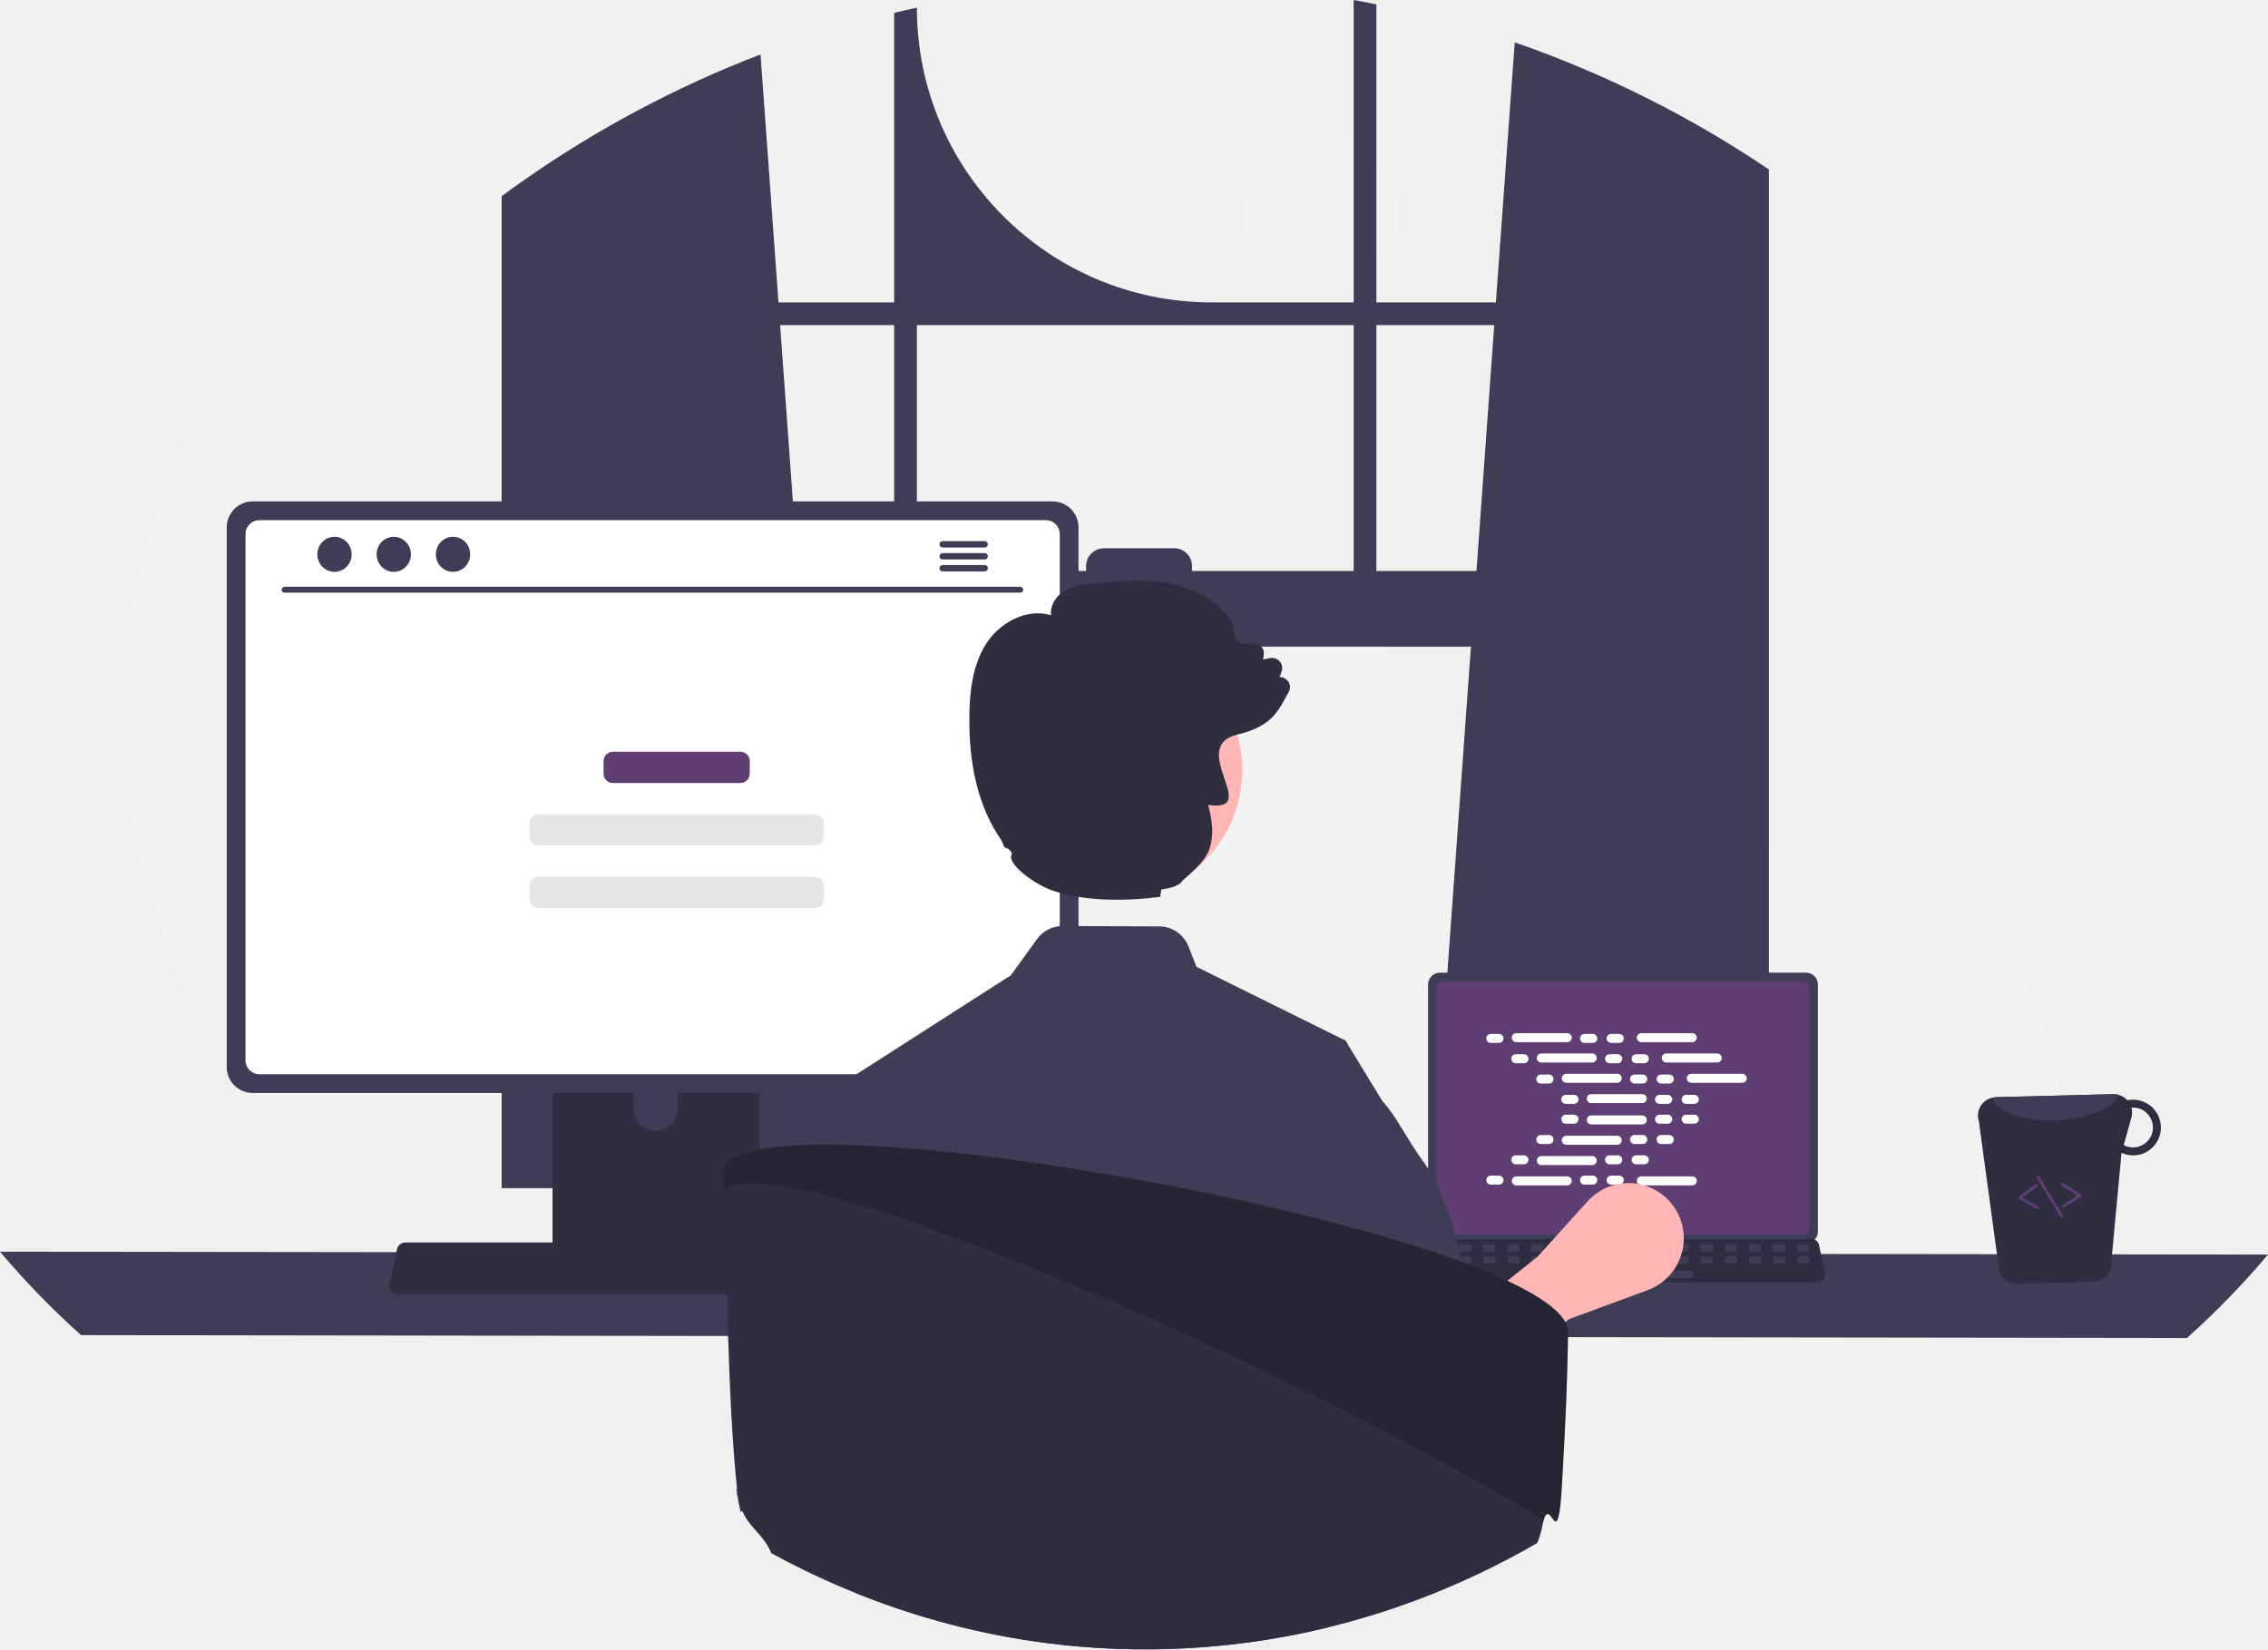
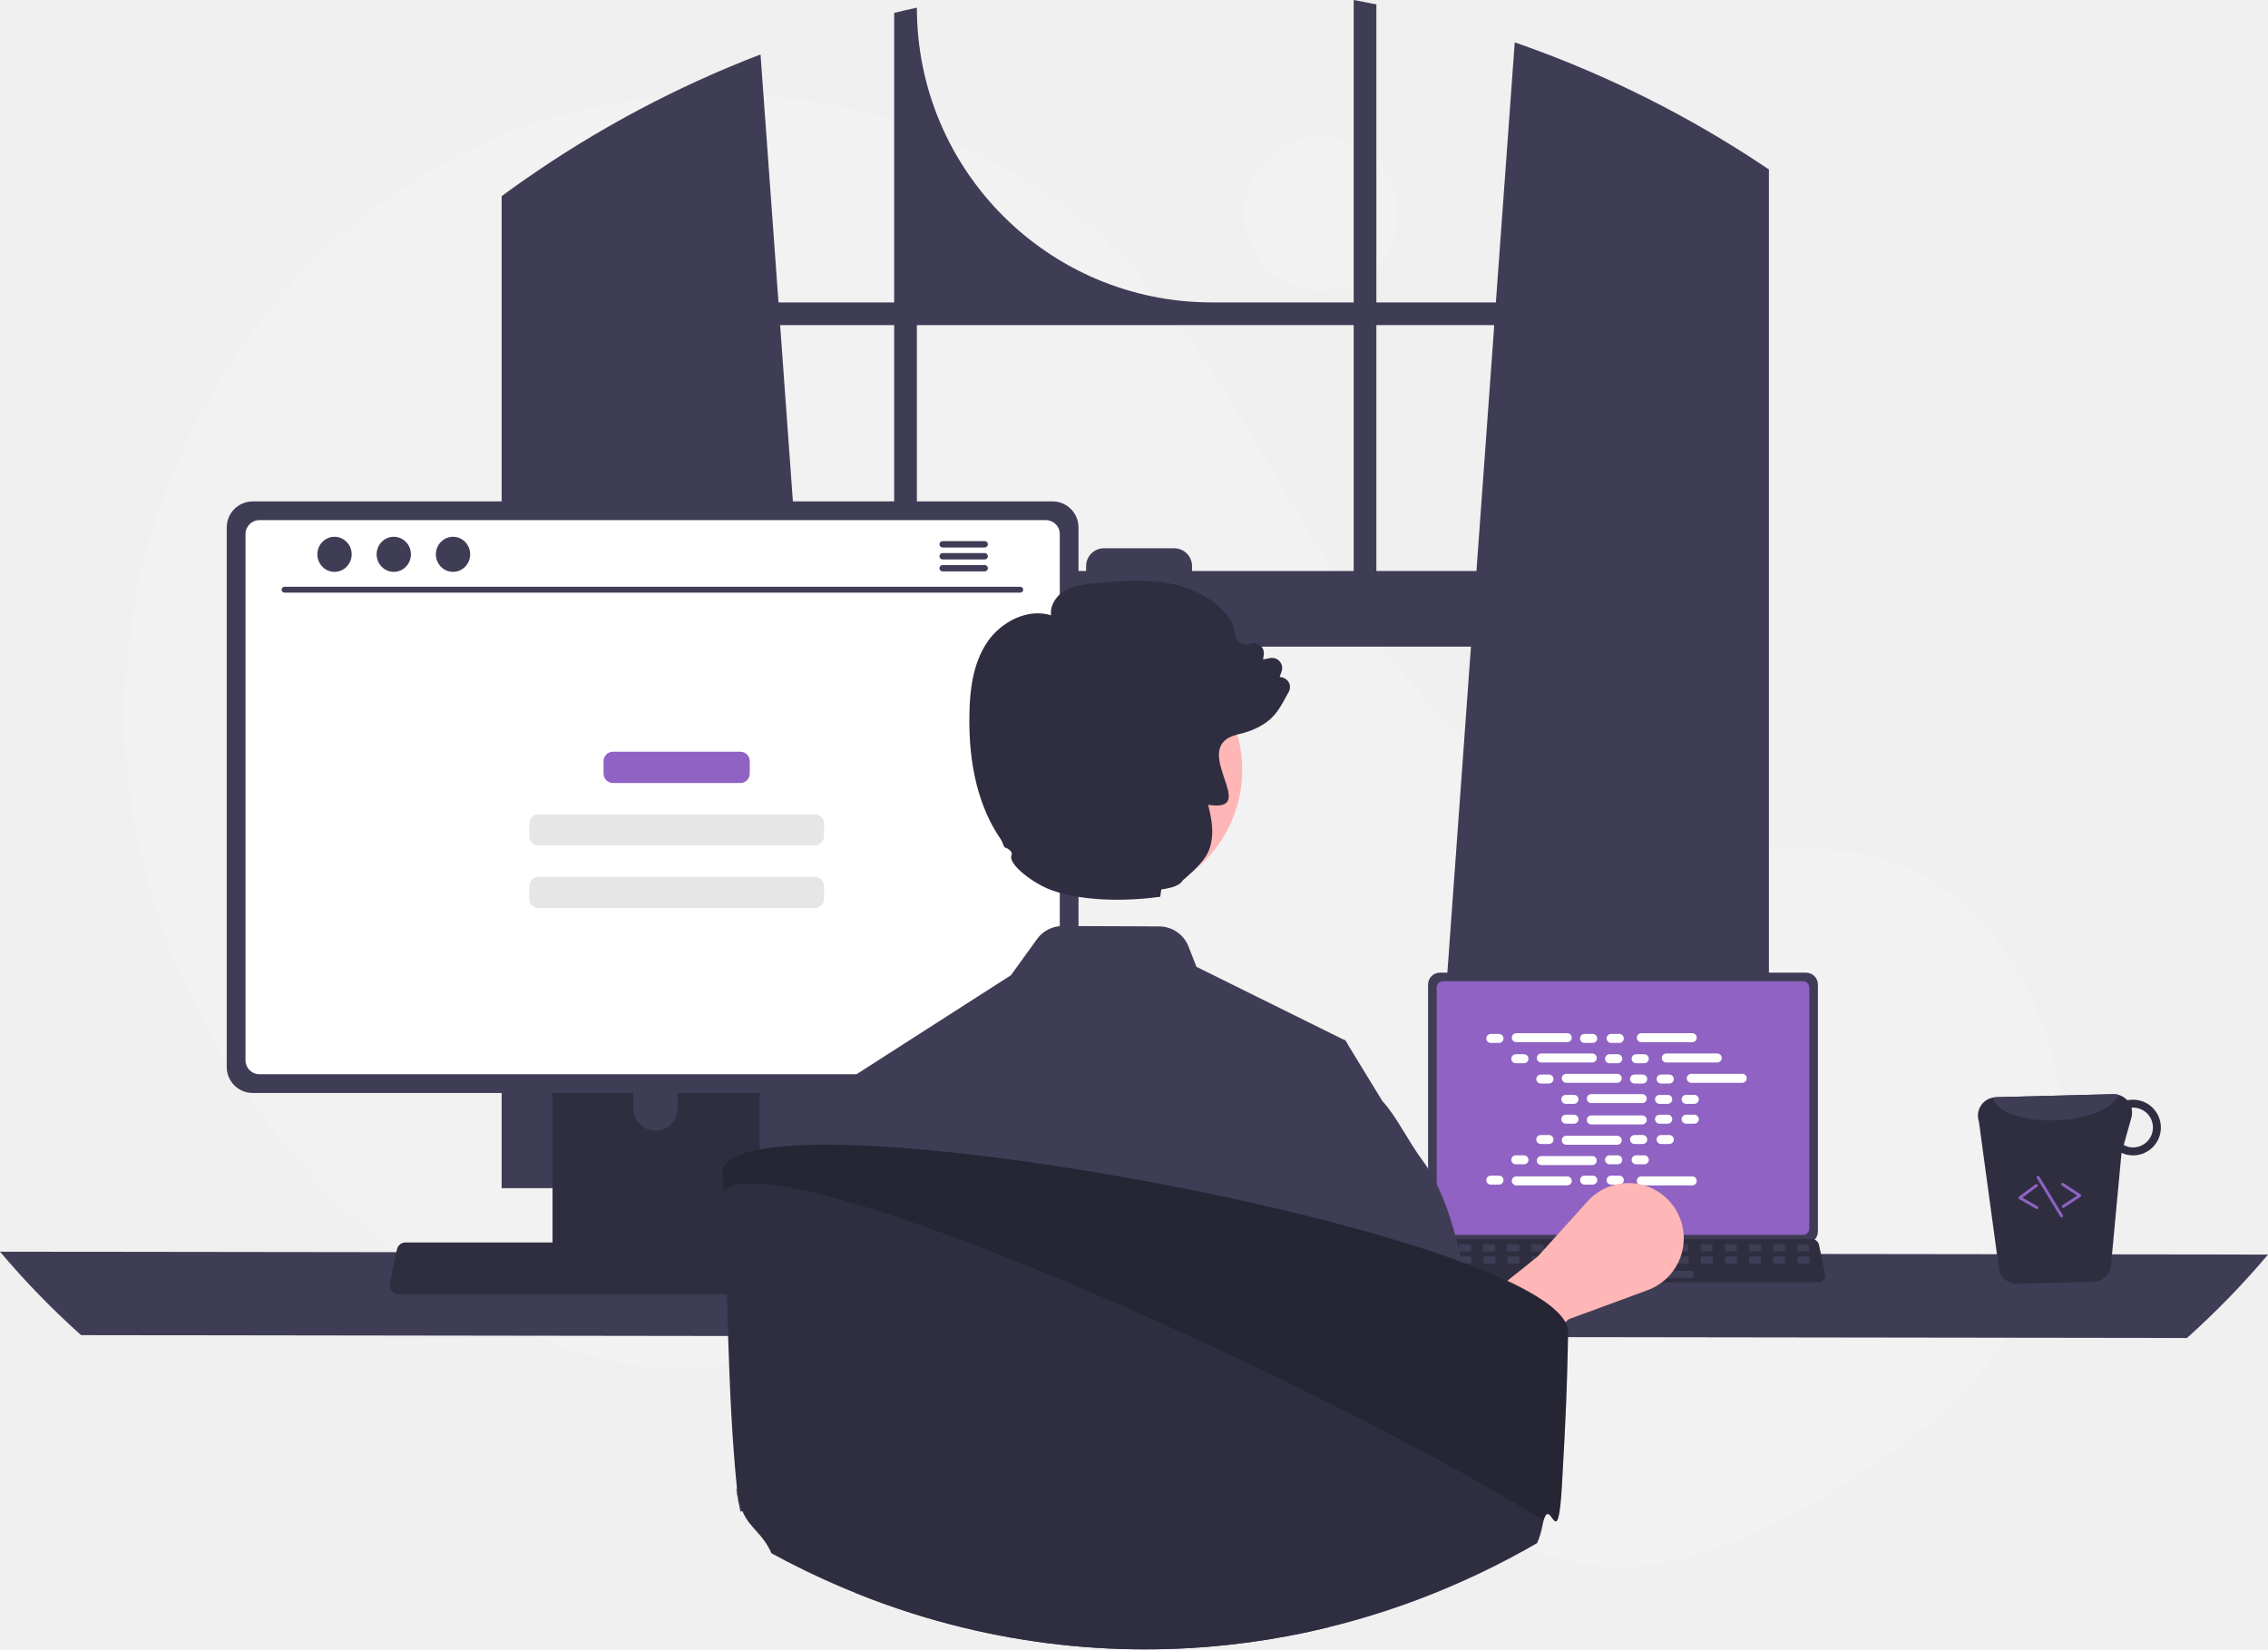
<svg xmlns="http://www.w3.org/2000/svg" data-name="Layer 1" width="786.82" height="572.258" viewBox="0 0 786.82 572.258">
  <circle cx="458.321" cy="74.182" r="26.701" fill="#f2f2f2" />
  <path d="M872.038,661.023c39.688-30.229,58.644-81.025,46.776-129.482q-.442-1.806-.934-3.604c-7.867-28.763-27.332-56.101-55.7-65.291-23.82-7.717-49.82-1.783-74.669-4.851-48.781-6.024-86.601-45.494-113.211-86.819-26.611-41.325-47.062-87.583-82.422-121.724-58.285-56.275-153.362-68.391-225.627-31.76C293.987,254.121,247.955,335.391,249.918,416.386c1.963,80.995,50.046,158.432,119.875,199.517,25.652,15.093,55.321,25.785,84.848,22.044,25.62-3.246,48.899-17.013,74.399-21.1,40.091-6.426,79.927,11.701,114.603,32.824,34.676,21.123,68.17,46.16,107.574,55.952C789.478,715.131,836.881,687.801,872.038,661.023Z" transform="translate(-206.59 -163.8711)" fill="#f2f2f2" />
  <path d="M815.016,219.191c-.87-.58-1.75-1.13-2.62-1.69a380.24,380.24,0,0,0-80.31-38.93l-6.54,90.22h-41.46v-103.39c-2.61-.54-5.24-1.05-7.87-1.53v104.92H626.946A102.27,102.27,0,0,1,524.676,166.521v-0c-2.64.57-5.26,1.18-7.88,1.83v100.44h-40.13l-6.23-86.03a380.858,380.858,0,0,0-81.94,43.53c-.44.3-.88.61-1.31.91-2.21,1.55-4.39,3.13-6.56,4.73v344.19h118.27l-2.09-28.95-11.5-158.95h231.59l-11.5,158.95-2.09,28.95h116.96v-353.45Q817.656,220.901,815.016,219.191Zm-298.22,142.78h-33.39l-6.17-85.3h39.56Zm159.42,0h-56.08v-1.69a6.18,6.18,0,0,0-6.19-6.18h-24.38a6.178,6.178,0,0,0-6.18,6.18v1.69h-58.71v-85.3h151.54Zm7.87,0v-85.3h40.89l-6.17,85.3Z" transform="translate(-206.59 -163.8711)" fill="#3f3d56" />
  <path d="M206.59,598.162a289.003,289.003,0,0,0,28.12,28.95l730.58,1a289.003,289.003,0,0,0,28.12-28.95Z" transform="translate(-206.59 -163.8711)" fill="#3f3d56" />
  <path d="M702.02,505.462v85.704a4.122,4.122,0,0,0,4.119,4.119H833.143a4.122,4.122,0,0,0,4.119-4.119v-85.704a4.124,4.124,0,0,0-4.119-4.115H706.139A4.124,4.124,0,0,0,702.02,505.462Z" transform="translate(-206.59 -163.8711)" fill="#3f3d56" />
-   <path d="M704.999,506.529V590.109a2.205,2.205,0,0,0,2.201,2.201H832.086a2.205,2.205,0,0,0,2.201-2.201V506.529a2.206,2.206,0,0,0-2.201-2.206H707.201A2.206,2.206,0,0,0,704.999,506.529Z" transform="translate(-206.59 -163.8711)" fill="#5e3e73" />
+   <path d="M704.999,506.529V590.109a2.205,2.205,0,0,0,2.201,2.201H832.086a2.205,2.205,0,0,0,2.201-2.201V506.529a2.206,2.206,0,0,0-2.201-2.206H707.201A2.206,2.206,0,0,0,704.999,506.529Z" transform="translate(-206.59 -163.8711)" fill="#8f62c3" />
  <path d="M699.364,607.881a2.47,2.47,0,0,0,1.943.93H837.299a2.502,2.502,0,0,0,2.446-3.016l-2.111-10.027a2.507,2.507,0,0,0-1.558-1.818,2.425,2.425,0,0,0-.888-.168H703.41a2.424,2.424,0,0,0-.888.168,2.507,2.507,0,0,0-1.558,1.818l-2.111,10.027A2.501,2.501,0,0,0,699.364,607.881Z" transform="translate(-206.59 -163.8711)" fill="#2f2e41" />
  <rect x="830.034" y="595.588" width="4.188" height="2.513" rx="0.488" transform="translate(1457.666 1029.819) rotate(-180)" fill="#3f3d56" />
  <rect x="821.657" y="595.588" width="4.188" height="2.513" rx="0.488" transform="translate(1440.912 1029.819) rotate(-180)" fill="#3f3d56" />
  <rect x="813.28" y="595.588" width="4.188" height="2.513" rx="0.488" transform="translate(1424.158 1029.819) rotate(-180)" fill="#3f3d56" />
  <rect x="804.903" y="595.588" width="4.188" height="2.513" rx="0.488" transform="translate(1407.404 1029.819) rotate(-180)" fill="#3f3d56" />
  <rect x="796.526" y="595.588" width="4.188" height="2.513" rx="0.488" transform="translate(1390.65 1029.819) rotate(-180)" fill="#3f3d56" />
  <rect x="788.149" y="595.588" width="4.188" height="2.513" rx="0.488" transform="translate(1373.896 1029.819) rotate(-180)" fill="#3f3d56" />
  <rect x="779.772" y="595.588" width="4.188" height="2.513" rx="0.488" transform="translate(1357.142 1029.819) rotate(-180)" fill="#3f3d56" />
  <rect x="771.395" y="595.588" width="4.188" height="2.513" rx="0.488" transform="translate(1340.388 1029.819) rotate(-180)" fill="#3f3d56" />
  <rect x="763.018" y="595.588" width="4.188" height="2.513" rx="0.488" transform="translate(1323.634 1029.819) rotate(-180)" fill="#3f3d56" />
  <rect x="754.641" y="595.588" width="4.188" height="2.513" rx="0.488" transform="translate(1306.88 1029.819) rotate(-180)" fill="#3f3d56" />
  <rect x="746.264" y="595.588" width="4.188" height="2.513" rx="0.488" transform="translate(1290.126 1029.819) rotate(-180)" fill="#3f3d56" />
  <rect x="737.887" y="595.588" width="4.188" height="2.513" rx="0.488" transform="translate(1273.372 1029.819) rotate(-180)" fill="#3f3d56" />
  <rect x="729.51" y="595.588" width="4.188" height="2.513" rx="0.488" transform="translate(1256.618 1029.819) rotate(-180)" fill="#3f3d56" />
  <rect x="721.133" y="595.588" width="4.188" height="2.513" rx="0.488" transform="translate(1239.865 1029.819) rotate(-180)" fill="#3f3d56" />
  <rect x="712.756" y="595.588" width="4.188" height="2.513" rx="0.488" transform="translate(1223.111 1029.819) rotate(-180)" fill="#3f3d56" />
  <rect x="704.379" y="595.588" width="4.188" height="2.513" rx="0.488" transform="translate(1206.357 1029.819) rotate(-180)" fill="#3f3d56" />
  <rect x="830.133" y="599.777" width="4.188" height="2.513" rx="0.488" transform="translate(1457.864 1038.196) rotate(-180)" fill="#3f3d56" />
  <rect x="821.756" y="599.777" width="4.188" height="2.513" rx="0.488" transform="translate(1441.11 1038.196) rotate(-180)" fill="#3f3d56" />
  <rect x="813.379" y="599.777" width="4.188" height="2.513" rx="0.488" transform="translate(1424.356 1038.196) rotate(-180)" fill="#3f3d56" />
  <rect x="805.002" y="599.777" width="4.188" height="2.513" rx="0.488" transform="translate(1407.602 1038.196) rotate(-180)" fill="#3f3d56" />
  <rect x="796.625" y="599.777" width="4.188" height="2.513" rx="0.488" transform="translate(1390.848 1038.196) rotate(-180)" fill="#3f3d56" />
  <rect x="788.248" y="599.777" width="4.188" height="2.513" rx="0.488" transform="translate(1374.094 1038.196) rotate(-180)" fill="#3f3d56" />
  <rect x="779.871" y="599.777" width="4.188" height="2.513" rx="0.488" transform="translate(1357.34 1038.196) rotate(-180)" fill="#3f3d56" />
  <rect x="771.494" y="599.777" width="4.188" height="2.513" rx="0.488" transform="translate(1340.586 1038.196) rotate(-180)" fill="#3f3d56" />
  <rect x="763.117" y="599.777" width="4.188" height="2.513" rx="0.488" transform="translate(1323.832 1038.196) rotate(-180)" fill="#3f3d56" />
  <rect x="754.74" y="599.777" width="4.188" height="2.513" rx="0.488" transform="translate(1307.078 1038.196) rotate(-180)" fill="#3f3d56" />
  <rect x="746.363" y="599.777" width="4.188" height="2.513" rx="0.488" transform="translate(1290.324 1038.196) rotate(-180)" fill="#3f3d56" />
  <rect x="737.986" y="599.777" width="4.188" height="2.513" rx="0.488" transform="translate(1273.57 1038.196) rotate(-180)" fill="#3f3d56" />
  <rect x="729.609" y="599.777" width="4.188" height="2.513" rx="0.488" transform="translate(1256.816 1038.196) rotate(-180)" fill="#3f3d56" />
  <rect x="721.232" y="599.777" width="4.188" height="2.513" rx="0.488" transform="translate(1240.062 1038.196) rotate(-180)" fill="#3f3d56" />
  <rect x="712.855" y="599.777" width="4.188" height="2.513" rx="0.488" transform="translate(1223.309 1038.196) rotate(-180)" fill="#3f3d56" />
  <rect x="704.478" y="599.777" width="4.188" height="2.513" rx="0.488" transform="translate(1206.555 1038.196) rotate(-180)" fill="#3f3d56" />
  <rect x="760.604" y="604.803" width="33.508" height="2.513" rx="0.488" transform="translate(1348.126 1048.248) rotate(-180)" fill="#3f3d56" />
  <rect x="515.631" y="358.737" width="5.966" height="3.122" rx="1.561" fill="#fff" />
  <rect x="548.154" y="358.737" width="5.966" height="3.122" rx="1.561" fill="#fff" />
  <rect x="557.369" y="358.737" width="5.966" height="3.122" rx="1.561" fill="#fff" />
  <rect x="524.477" y="358.477" width="20.796" height="3.122" rx="1.561" fill="#fff" />
  <rect x="567.841" y="358.477" width="20.796" height="3.122" rx="1.561" fill="#fff" />
  <rect x="524.304" y="365.784" width="5.966" height="3.122" rx="1.561" fill="#fff" />
  <rect x="556.827" y="365.784" width="5.966" height="3.122" rx="1.561" fill="#fff" />
  <rect x="566.042" y="365.784" width="5.966" height="3.122" rx="1.561" fill="#fff" />
  <rect x="533.15" y="365.523" width="20.796" height="3.122" rx="1.561" fill="#fff" />
  <rect x="576.514" y="365.523" width="20.796" height="3.122" rx="1.561" fill="#fff" />
  <rect x="532.977" y="372.83" width="5.966" height="3.122" rx="1.561" fill="#fff" />
  <rect x="565.5" y="372.83" width="5.966" height="3.122" rx="1.561" fill="#fff" />
  <rect x="574.715" y="372.83" width="5.966" height="3.122" rx="1.561" fill="#fff" />
  <rect x="541.823" y="372.57" width="20.796" height="3.122" rx="1.561" fill="#fff" />
  <rect x="585.187" y="372.57" width="20.796" height="3.122" rx="1.561" fill="#fff" />
  <rect x="541.649" y="379.877" width="5.966" height="3.122" rx="1.561" fill="#fff" />
  <rect x="574.172" y="379.877" width="5.966" height="3.122" rx="1.561" fill="#fff" />
  <rect x="583.387" y="379.877" width="5.966" height="3.122" rx="1.561" fill="#fff" />
  <rect x="550.496" y="379.617" width="20.796" height="3.122" rx="1.561" fill="#fff" />
  <rect x="548.154" y="407.898" width="5.966" height="3.122" rx="1.561" fill="#fff" />
  <rect x="557.369" y="407.898" width="5.966" height="3.122" rx="1.561" fill="#fff" />
  <rect x="567.841" y="408.158" width="20.796" height="3.122" rx="1.561" fill="#fff" />
  <rect x="515.631" y="407.898" width="5.966" height="3.122" rx="1.561" fill="#fff" />
  <rect x="524.477" y="408.158" width="20.796" height="3.122" rx="1.561" fill="#fff" />
  <rect x="524.304" y="400.851" width="5.966" height="3.122" rx="1.561" fill="#fff" />
  <rect x="556.827" y="400.851" width="5.966" height="3.122" rx="1.561" fill="#fff" />
  <rect x="566.042" y="400.851" width="5.966" height="3.122" rx="1.561" fill="#fff" />
  <rect x="533.15" y="401.111" width="20.796" height="3.122" rx="1.561" fill="#fff" />
  <rect x="532.977" y="393.804" width="5.966" height="3.122" rx="1.561" fill="#fff" />
  <rect x="565.5" y="393.804" width="5.966" height="3.122" rx="1.561" fill="#fff" />
  <rect x="574.715" y="393.804" width="5.966" height="3.122" rx="1.561" fill="#fff" />
  <rect x="541.823" y="394.064" width="20.796" height="3.122" rx="1.561" fill="#fff" />
  <rect x="541.649" y="386.758" width="5.966" height="3.122" rx="1.561" fill="#fff" />
  <rect x="574.172" y="386.758" width="5.966" height="3.122" rx="1.561" fill="#fff" />
  <rect x="583.387" y="386.758" width="5.966" height="3.122" rx="1.561" fill="#fff" />
  <rect x="550.496" y="387.018" width="20.796" height="3.122" rx="1.561" fill="#fff" />
  <path d="M711.507,654.353l-13.35-21.102,41.902-33.403,17.295-19.161a19.161,19.161,0,0,1,32.418,6.828h0a19.161,19.161,0,0,1-11.57,23.991l-27.349,10.075Z" transform="translate(-206.59 -163.8711)" fill="#ffb6b6" />
  <path d="M398.28,501.352v102.56h71.85v-102.56a3.448,3.448,0,0,0-2.43-3.3,3.175,3.175,0,0,0-1.03-.16H401.75A3.463,3.463,0,0,0,398.28,501.352Zm28.04,35.24a7.67,7.67,0,0,1,15.34,0v11.9a7.67,7.67,0,0,1-15.34,0Z" transform="translate(-206.59 -163.8711)" fill="#2f2e41" />
  <path d="M398.06,600.632v9.89a1.946,1.946,0,0,0,1.93,1.94h68.43a1.94,1.94,0,0,0,1.93-1.94v-9.89Z" transform="translate(-206.59 -163.8711)" fill="#3f3d56" />
  <path d="M285.25,346.832V534.092a9.007,9.007,0,0,0,9,9h277.5a9.007,9.007,0,0,0,9-9V346.832a9.011,9.011,0,0,0-9-8.99H294.25A9.012,9.012,0,0,0,285.25,346.832Z" transform="translate(-206.59 -163.8711)" fill="#3f3d56" />
  <path d="M291.76,349.162v182.62a4.818,4.818,0,0,0,4.81,4.81H569.44a4.818,4.818,0,0,0,4.81-4.81v-182.62a4.82,4.82,0,0,0-4.81-4.82H296.57A4.821,4.821,0,0,0,291.76,349.162Z" transform="translate(-206.59 -163.8711)" fill="#fff" />
  <path d="M342.4,611.792a2.948,2.948,0,0,0,2.32,1.11h162.34a2.987,2.987,0,0,0,2.92-3.6l-2.52-11.97a2.993,2.993,0,0,0-1.86-2.17,2.895,2.895,0,0,0-1.06-.2H347.23a2.894,2.894,0,0,0-1.06.2,2.992,2.992,0,0,0-1.86,2.17l-2.52,11.97A2.985,2.985,0,0,0,342.4,611.792Z" transform="translate(-206.59 -163.8711)" fill="#2f2e41" />
  <path d="M560.585,369.499H305.261a1.016,1.016,0,0,1,0-2.031H560.585a1.016,1.016,0,0,1,0,2.031Z" transform="translate(-206.59 -163.8711)" fill="#3f3d56" />
  <ellipse cx="116.051" cy="192.33" rx="5.95" ry="6.083" fill="#3f3d56" />
  <ellipse cx="136.607" cy="192.33" rx="5.95" ry="6.083" fill="#3f3d56" />
  <ellipse cx="157.163" cy="192.33" rx="5.95" ry="6.083" fill="#3f3d56" />
  <path d="M548.206,351.622h-14.6a1.105,1.105,0,0,0,0,2.21h14.6a1.105,1.105,0,0,0,0-2.21Z" transform="translate(-206.59 -163.8711)" fill="#3f3d56" />
  <path d="M548.206,355.772h-14.6a1.105,1.105,0,0,0,0,2.21h14.6a1.105,1.105,0,0,0,0-2.21Z" transform="translate(-206.59 -163.8711)" fill="#3f3d56" />
  <path d="M548.206,359.922h-14.6a1.105,1.105,0,0,0,0,2.21h14.6a1.105,1.105,0,0,0,0-2.21Z" transform="translate(-206.59 -163.8711)" fill="#3f3d56" />
  <path d="M900.186,604.972a6.416,6.416,0,0,0,6.183,4.331l26.492-.682a6.329,6.329,0,0,0,5.981-4.657l3.749-40.087a9.794,9.794,0,0,0,4.238.871,9.661,9.661,0,1,0-.485-19.317,8.184,8.184,0,0,0-1.736.181,6.548,6.548,0,0,0-4.874-2.103l-40.751,1.052a5.853,5.853,0,0,0-1.005.125,6.365,6.365,0,0,0-4.873,8.265Zm43.173-43.817,2.668-9.553a6.506,6.506,0,0,0,.02-3.375c.129-0.0.244-.062.373-.062a6.91,6.91,0,0,1,.324,13.817A6.505,6.505,0,0,1,943.359,561.156Z" transform="translate(-206.59 -163.8711)" fill="#2f2e41" />
  <path d="M897.978,544.686c.868,4.964,10.629,8.454,22.366,7.847,10.793-.497,19.617-4.287,21.234-8.778a6.025,6.025,0,0,0-1.844-.246l-40.751,1.052A5.853,5.853,0,0,0,897.978,544.686Z" transform="translate(-206.59 -163.8711)" fill="#3f3d56" />
-   <path d="M922.494,582.944a.497.497,0,0,0,.151-.066l5.753-3.766a.499.499,0,0,0,0-.836l-5.98-3.917a.5.5,0,1,0-.548.836l5.341,3.498-5.114,3.348a.5.5,0,0,0,.396.903Z" transform="translate(-206.59 -163.8711)" fill="#5e3e73" />
-   <path d="M913.408,583.363a.5.5,0,0,0,.126-.918l-5.303-3.04,5.126-3.807a.5.5,0,1,0-.596-.802l-5.739,4.263a.5.5,0,0,0,.049.835l5.965,3.42A.5.5,0,0,0,913.408,583.363Z" transform="translate(-206.59 -163.8711)" fill="#5e3e73" />
-   <path d="M921.922,586.244a.482.482,0,0,0,.137-.058.5.5,0,0,0,.168-.687l-8.155-13.408a.5.5,0,0,0-.854.521l8.155,13.408A.5.5,0,0,0,921.922,586.244Z" transform="translate(-206.59 -163.8711)" fill="#5e3e73" />
-   <rect x="209.385" y="260.827" width="50.719" height="10.846" rx="3.264" fill="#5e3e73" />
+   <path d="M922.494,582.944a.497.497,0,0,0,.151-.066l5.753-3.766a.499.499,0,0,0,0-.836l-5.98-3.917a.5.5,0,1,0-.548.836l5.341,3.498-5.114,3.348a.5.5,0,0,0,.396.903Z" transform="translate(-206.59 -163.8711)" fill="#8f62c3" />
+   <path d="M913.408,583.363a.5.5,0,0,0,.126-.918l-5.303-3.04,5.126-3.807a.5.5,0,1,0-.596-.802l-5.739,4.263a.5.5,0,0,0,.049.835l5.965,3.42A.5.5,0,0,0,913.408,583.363Z" transform="translate(-206.59 -163.8711)" fill="#8f62c3" />
+   <path d="M921.922,586.244a.482.482,0,0,0,.137-.058.5.5,0,0,0,.168-.687l-8.155-13.408a.5.5,0,0,0-.854.521l8.155,13.408A.5.5,0,0,0,921.922,586.244Z" transform="translate(-206.59 -163.8711)" fill="#8f62c3" />
+   <rect x="209.385" y="260.827" width="50.719" height="10.846" rx="3.264" fill="#8f62c3" />
  <rect x="183.626" y="282.519" width="102.236" height="10.846" rx="3.264" fill="#e6e6e6" />
  <rect x="183.626" y="304.21" width="102.236" height="10.846" rx="3.264" fill="#e6e6e6" />
  <path d="M497.301,540.717l.217.684.011.023,6.525,19.838,7.506,22.861,14.123,42.961.137,6.673v.023l1.049,53.684-2.909,7.278,3.274,11.932s-1.506-18.037-9.582-7.679c-4.574,5.886-9.925,11.91-14.317,17.556q9.6,3.884,19.507,7.027c1.426.456,2.863.89,4.301,1.323q.462.137.924.274a266.863,266.863,0,0,0,67.351,10.826c1.186.034,2.35.057,3.479.08.399.011.787.023,1.175.023,1.278.011,2.544.023,3.822.023q3.867,0,7.7-.114a266.853,266.853,0,0,0,56.091-7.586c-.125-7.586-.468-16.45-.958-25.918-.228-4.643-5.35-9.674-5.658-14.533-.217-3.65,4.381-7.084,4.141-10.792-1.551-22.827-3.491-14.064-4.928-30.229q-.222-2.379-.411-4.552c-.924-10.381-1.563-16.872-1.563-16.872l6.137-38.683,9.639-60.734-.742-1.221-.833-.411-50.844-25.165-2.761-7.073a10.979,10.979,0,0,0-10.141-6.947l-33.493-.137a10.931,10.931,0,0,0-8.909,4.529l-9.069,12.56Z" transform="translate(-206.59 -163.8711)" fill="#3f3d56" />
  <path d="M533.407,617.525,525.82,633.758l-5.179,11.088-8.909,46.646-4.46,4.734L503.45,679.467l-39.998,8.881c-1.312-7.29-.351.247-1.161-7.75.228-.228.468-.456.707-.685.639-.593,1.175-1.152,1.164-1.688-.456-27.584.913-74.526,12.343-102.966a60.053,60.053,0,0,1,7.027-13.107c.228-.308.445-.616.662-.924,5.27-7.381,8.601-14.647,13.324-19.815v-.011a.53.53,0,0,0,.08-.08.157.157,0,0,0,.046-.034l32.443-17.203,1.392,39.105.992,28.109Z" transform="translate(-206.59 -163.8711)" fill="#3f3d56" />
  <path d="M650.391,622.135l9.476,20.275,3.307,7.061,8.907,46.642,4.446,4.723,3.83-16.755,1.8-.369,32.459-6.722,9.461,30.046a17.984,17.984,0,0,0-3.261-22.506c-.646-.585-1.184-1.154-1.169-1.692.538-32.443-1.446-91.684-19.367-116.066-5.692-7.738-9.107-15.445-14.076-20.829-.015-.015-.015-.031-.031-.031L674.081,526.114l-.738-1.215-.831-.415Z" transform="translate(-206.59 -163.8711)" fill="#3f3d56" />
  <circle id="a657ec4b-47ce-4d2a-9c58-81a811696ca9" data-name="Ellipse 5" cx="386.397" cy="267.201" r="44.558" fill="#ffb6b6" />
  <path d="M653.212,399.948a3.759,3.759,0,0,0-2.69-1.19l.67-1.86a3.528,3.528,0,0,0-3.96-4.7l-2.44.47.23-1.63a3.534,3.534,0,0,0-4.73-3.82,3.766,3.766,0,0,1-3.24-.23,3.846,3.846,0,0,1-1.92-2.61l-.85-4.1-.09-.22c-4.14-6.9-12.1-11.92-21.84-13.76-8.67-1.65-17.56-.81-26.13-.02-3.4.32-7.24.68-10.44,2.64-2.72,1.68-5.02,5.04-4.55,8.43-8.45-2.59-17.51,2.58-22,9.1-5.32,7.76-6.19,17.48-6.33,25.08-.38,17.98,3.33,32.69,11,43.73.56.8.7,2.47,1.81,3.03l-.23-.37c1.24.62,2.5,1.62,2.03,2.69-1.35,3.08,7.62,9.89,13.94,12.14,11.53,4.11,26.86,3.76,37.64,2.28l.38-2.55c3.89-.53,6.63-1.54,7.4-3.12,1.36-1.16,2.52-2.2,3.53-3.16l.01-.01c.02-.02.06-.05.08-.07,4.87-4.67,6-7.33,6.51-11.38.49-3.97-.38-8-1.27-11.63,18.74,2.9-7.38-19.96,10.08-24.38a5.434,5.434,0,0,1,.61-.15c.51-.12,1.02-.24,1.51-.38a26.448,26.448,0,0,0,6.72-2.87c4.88-2.97,6.49-6.91,9.01-11.35A3.427,3.427,0,0,0,653.212,399.948Z" transform="translate(-206.59 -163.8711)" fill="#2f2e41" />
  <path d="M750.582,625.308c-.01,1.75-.03,4.2-.11,7.23q-.015.63-.03,1.29c-.13,5.57-.26,10.24-.47,15.43-.01.36-.02.71-.04,1.07-.28,7.24-.72,15.67-1.48,29.02-1.41,24.66-3.87,3.39-6.34,12.04-.12.43-.25.94-.37,1.54a27.916,27.916,0,0,1-1.88,6.33c-1.31.78-2.66,1.53-3.99,2.28-3.79,2.11-7.64,4.14-11.52,6.07-2.18,1.08-4.37,2.14-6.57,3.16-.35.16-.69.32-1.03.47a270.887,270.887,0,0,1-34.75,13.26c-2.32.7-4.63,1.38-6.97,2.01-2.44.68-4.88,1.32-7.35,1.92a266.893,266.893,0,0,1-56.09,7.59c-2.55.08-5.12.11-7.7.11-1.28,0-2.54-.01-3.82-.02-.39,0-.78-.01-1.17-.02-1.13-.03-2.3-.05-3.48-.08a266.663,266.663,0,0,1-67.35-10.83l-.93-.27c-1.44-.44-2.87-.87-4.3-1.33q-9.9-3.135-19.51-7.02-7.335-2.955-14.5-6.34a.339.339,0,0,1-.12-.06c-1-.46-2.01-.94-3.01-1.43-.13-.07-.27-.14-.41-.21q-5.595-2.73-11.07-5.72c-3.07-7.05-7.39-8.4-10.07-14.6a25.874,25.874,0,0,1-1.68-5.74c0-.02-.01-.04-.01-.07.28,3.72-1.19-6.6-.01-.04-.01-.12-.02-.25-.03-.4-.03-.36-.07-.8-.13-1.35-3.43-33.49-3.21-71.79-4.7-103.35q-.15-3.06-.31-5.86c-.03-.62-.07-1.23-.11-1.83.07-.18.15-.37.24-.55a1.002,1.002,0,0,1,.07-.15,1.623,1.623,0,0,1,.1-.18c.02-.03.05-.07.07-.1a.917.917,0,0,1,.05-.1c.09-.14.19-.29.3-.43.05-.06.09-.11.14-.16a.808.808,0,0,1,.12-.14.637.637,0,0,1,.11-.13c.04-.04.08-.09.13-.14a.302.302,0,0,1,.08-.08,2.033,2.033,0,0,1,.26-.25,9.624,9.624,0,0,1,1.14-.9c.14-.09.29-.18.43-.28a19.135,19.135,0,0,1,3.17-1.52c.38-.14.76-.27,1.17-.41.15-.04.29-.09.44-.14.22-.07.44-.14.67-.19,1.14-.34,2.37-.63,3.7-.9.16-.03.33-.06.5-.1.24-.05.49-.09.74-.13.34-.06.69-.12,1.04-.18,2.97-.47,6.34-.82,10.06-1.05q.525-.03,1.05-.06c.41-.02.82-.04,1.24-.06.35-.02.71-.03,1.07-.04.35-.02.71-.03,1.08-.04,1.01-.03,2.05-.06,3.11-.08,3.02-.06,6.2-.04,9.54.03,1.55.04,3.13.08,4.75.15.11,0,.21.01.31.01,1.41.05,2.83.11,4.29.19,1.02.05,2.05.1,3.08.16.97.06,1.95.12,2.94.19.77.04,1.54.1,2.32.15.66.05,1.32.1,1.98.14l.9.06c.49.04.98.07,1.48.12,1.1.09,2.2.18,3.32.27,1.11.1,2.24.2,3.37.3s2.27.21,3.41.32c.12.01.23.02.34.03,1.04.11,2.08.21,3.13.32.24.02.49.04.73.07,1.001.101,2.022.218,3.032.326.31.033.618.066.929.1.791.086,1.572.161,2.368.254,1.05.12,2.12.23,3.16.37.81.09,1.62.18,2.43.28,1.27.15,2.56.31,3.85.48.49.06.98.12,1.47.19,3.68.46,7.4.97,11.18,1.5,5.73.81,11.55,1.69,17.41,2.64q8.805,1.425,17.71,3.01c1.5.27,3,.54,4.51.82q1.02.195,2.04.39c1.16.21,2.32.43,3.48.65,1.16.22,2.32.44,3.48.67,1.38.27,2.77.54,4.15.81,9.09,1.8,18.13,3.72,26.95,5.73,1.45.33,2.9.67,4.34,1q4.32,1.005,8.56,2.04c.78.18,1.55.37,2.32.56,1.92.48,3.84.96,5.73,1.45l.33.09c1.39.34,2.75.69,4.11,1.05q4.815,1.26,9.47,2.55,3.09.855,6.11,1.73c3.01.87,5.96,1.75,8.83,2.64.71.22,1.42.44,2.12.65,2.1.65,4.17,1.31,6.18,1.97,1.6.52,3.16,1.05,4.7,1.58q2.31.795,4.53,1.59c.95.34,1.89.7,2.83,1.04,1.35.5,2.68,1,3.98,1.5.4.15.79.31,1.18.46.25.11.49.2.73.3.47.19.95.37,1.41.56.47.18.93.37,1.39.57.45.18.91.37,1.35.56.45.18.89.37,1.33.57.37.15.73.31,1.08.47.71.31,1.42.62,2.11.94.34.16.68.31,1.02.47l.78.36c.11.06.22.11.33.16.25.12.51.25.76.37.58.27,1.15.56,1.71.83.75.38,1.48.76,2.18,1.13.71.38,1.4.76,2.06,1.13.11.06.21.12.32.18.15.08.3.17.45.25.51.29,1,.59,1.49.88.96.59,1.87,1.17,2.72,1.75.19.13.37.26.56.38.63.45,1.23.89,1.79,1.34,0,.01,0,.01.01.01.19.14.37.29.55.43.15.14.31.26.46.4.52.45,1,.88,1.44,1.32a5.667,5.667,0,0,1,.42.43,1.208,1.208,0,0,1,.16.16c.2.2.38.4.55.6a.553.553,0,0,1,.07.09c.24.28.46.56.67.84.1.14.21.28.3.42.12.17.24.35.34.52.09.14.17.29.25.43a7.257,7.257,0,0,1,.54,1.13,5.241,5.241,0,0,1,.27.82A5.844,5.844,0,0,1,750.582,625.308Z" transform="translate(-206.59 -163.8711)" fill="#2f2e41" />
  <path d="M750.582,625.308c-.01,1.75-.03,4.2-.11,7.23-.01.42-.03.85-.04,1.29-.1,4.25-.25,9.5-.46,15.43-.01.36-.02.71-.04,1.07-.28,7.24-.72,15.67-1.48,29.02-1.41,24.66-3.87,3.39-6.34,12.04-6.86-4.22-14.38-8.64-22.42-13.18q-2.175-1.23-4.39-2.47c-16.08-8.97-34.04-18.37-52.79-27.68-.74-.37-1.49-.74-2.23-1.1-42.95-21.23-89.83-41.88-127.81-55.66-7.33-2.66-14.33-5.06-20.91-7.17-13.86-4.43-25.84-7.53-35.06-8.87-9.6-1.4-16.23-.9-18.91,1.99q-.15-3.06-.31-5.86-.06-.93-.12-1.83c.062-.165.142-.322.22-.48.011-.023.019-.047.03-.07a1.002,1.002,0,0,1,.07-.15,1.623,1.623,0,0,1,.1-.18,1.06,1.06,0,0,1,.12-.2c.09-.14.19-.29.3-.43a3.483,3.483,0,0,1,.26-.3.637.637,0,0,1,.11-.13c.04-.04.08-.09.13-.14a.302.302,0,0,1,.08-.08,2.033,2.033,0,0,1,.26-.25,9.624,9.624,0,0,1,1.14-.9c.14-.09.29-.18.43-.28a19.135,19.135,0,0,1,3.17-1.52c.38-.14.76-.27,1.17-.41.15-.04.29-.09.44-.14.22-.07.44-.14.67-.19,1.14-.34,2.37-.63,3.7-.9.4-.08.82-.16,1.24-.23.34-.06.69-.12,1.04-.18,2.97-.47,6.34-.82,10.06-1.05q.525-.03,1.05-.06c.41-.02.82-.04,1.24-.06.35-.02.71-.03,1.07-.04.35-.02.71-.03,1.08-.04,1.01-.03,2.05-.06,3.11-.08,3.02-.05,6.2-.03,9.54.04,1.55.03,3.13.08,4.75.15.1,0,.21.01.31.01,1.41.04,2.84.11,4.29.18,1.02.05,2.05.1,3.08.16.97.06,1.95.12,2.94.19.77.04,1.54.1,2.32.15.66.05,1.32.1,1.98.14.79.06,1.58.12,2.38.18,1.1.09,2.2.18,3.32.27,1.11.1,2.24.2,3.37.3s2.27.21,3.41.32c.12.01.23.02.34.03,1.04.11,2.08.21,3.13.32q8.73.885,17.97,2.07,5.52.705,11.18,1.51c5.73.81,11.55,1.69,17.41,2.63q8.805,1.425,17.71,3.01c1.5.27,3,.54,4.51.82q2.76.51,5.52,1.04c1.16.22,2.32.44,3.48.67,1.38.27,2.77.54,4.15.81,9.09,1.8,18.13,3.72,26.95,5.73,1.45.33,2.9.67,4.34,1q4.32,1.005,8.56,2.04c.78.19,1.55.38,2.32.57q2.895.72,5.73,1.44v.01c.11.02.22.05.33.08,1.38.35,2.75.7,4.11,1.06q4.815,1.26,9.47,2.54c2.06.58,4.1,1.15,6.11,1.73,3.01.88,5.96,1.76,8.83,2.64.71.22,1.42.44,2.12.65q3.15.99,6.18,1.97c1.6.52,3.16,1.05,4.7,1.58q2.31.795,4.53,1.59c.96.34,1.9.69,2.83,1.03,1.36.5,2.68,1,3.98,1.51.4.15.79.31,1.18.46.73.28,1.44.57,2.14.86.47.18.93.37,1.39.57.45.18.91.37,1.35.56.45.18.89.37,1.33.57.37.15.73.31,1.08.47.71.31,1.42.62,2.11.94.34.16.68.31,1.02.47l.78.36c.11.06.22.11.33.16.85.4,1.67.8,2.47,1.2.75.38,1.48.76,2.18,1.13.83.44,1.62.87,2.38,1.31.15.08.3.17.45.25.51.29,1,.59,1.49.88.96.59,1.87,1.17,2.72,1.75.84.58,1.62,1.15,2.35,1.72,0,.01,0,.01.01.01.35.28.69.56,1.01.83.52.45,1,.88,1.44,1.32a5.667,5.667,0,0,1,.42.43,1.208,1.208,0,0,1,.16.16c.21.23.42.46.62.69.24.28.46.56.67.84.1.14.21.28.3.42.12.17.24.35.34.52.09.14.17.29.25.43a7.257,7.257,0,0,1,.54,1.13,6.053,6.053,0,0,1,.27.82A5.844,5.844,0,0,1,750.582,625.308Z" transform="translate(-206.59 -163.8711)" opacity="0.2" />
</svg>
